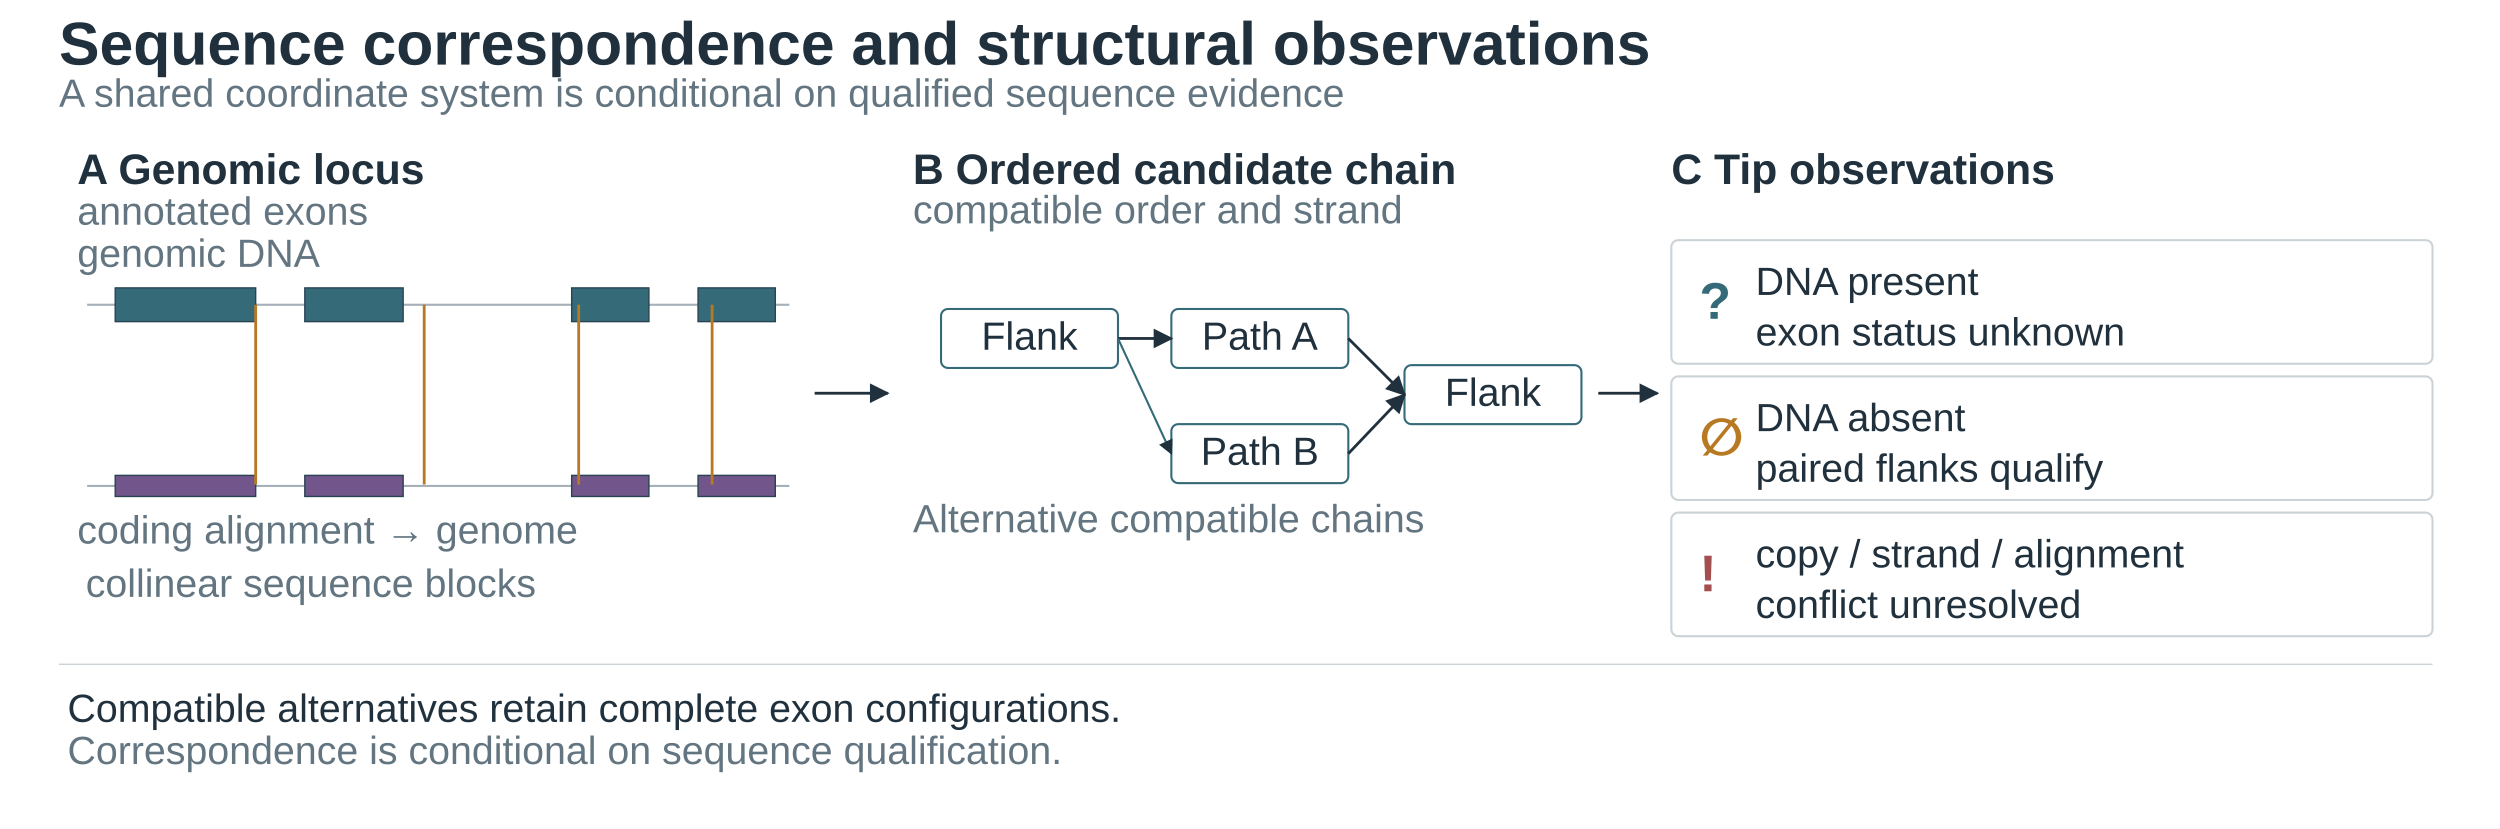
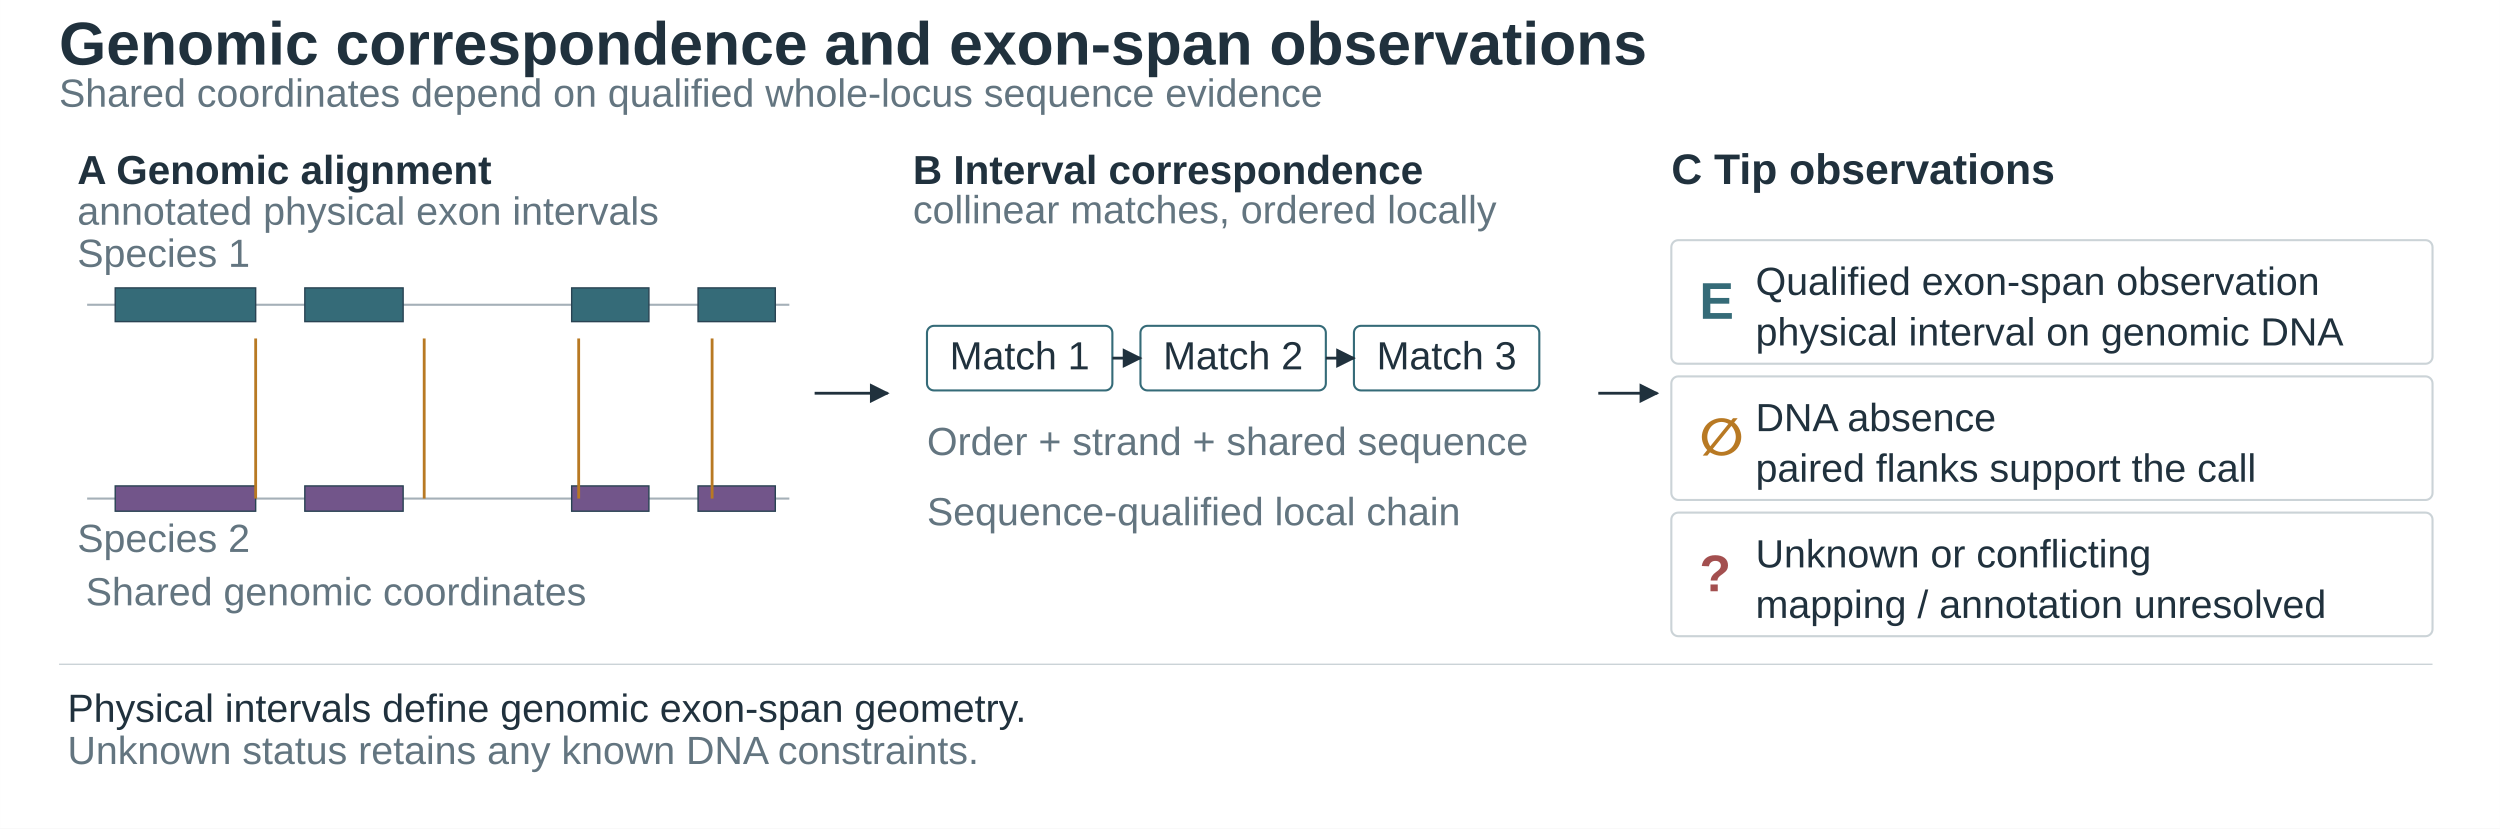
<svg xmlns="http://www.w3.org/2000/svg" width="180mm" height="59.66mm" viewBox="0 0 1780 590">
  <defs>
    <marker id="arrow" viewBox="0 0 10 10" refX="9" refY="5" markerWidth="7" markerHeight="7" orient="auto">
      <path d="M0 0L10 5L0 10Z" fill="#20313D" />
    </marker>
  </defs>
  <rect width="100%" height="100%" fill="white" />
  <g font-family="Arial, sans-serif" fill="#20313D">
-     <text x="42.00" y="46.00" font-size="43.2" text-anchor="start" fill="#20313D" font-family="Arial, sans-serif" font-weight="600">Sequence correspondence and structural observations</text>
-     <text x="42.00" y="76.00" font-size="28" text-anchor="start" fill="#637580" font-family="Arial, sans-serif">A shared coordinate system is conditional on qualified sequence evidence</text>
-     <text x="55.00" y="131.00" font-size="30.4" text-anchor="start" fill="#20313D" font-family="Arial, sans-serif" font-weight="600">A   Genomic locus</text>
-     <text x="55.00" y="160.00" font-size="28" text-anchor="start" fill="#637580" font-family="Arial, sans-serif">annotated exons</text>
+     <text x="42.00" y="46.00" font-size="43.2" text-anchor="start" fill="#20313D" font-family="Arial, sans-serif" font-weight="600">Genomic correspondence and exon-span observations</text>
+     <text x="42.00" y="76.00" font-size="28" text-anchor="start" fill="#637580" font-family="Arial, sans-serif">Shared coordinates depend on qualified whole-locus sequence evidence</text>
+     <text x="55.00" y="131.00" font-size="28.8" text-anchor="start" fill="#20313D" font-family="Arial, sans-serif" font-weight="600">A   Genomic alignment</text>
+     <text x="55.00" y="160.00" font-size="28" text-anchor="start" fill="#637580" font-family="Arial, sans-serif">annotated physical exon intervals</text>
+     <text x="55.00" y="190.00" font-size="28" text-anchor="start" fill="#637580" font-family="Arial, sans-serif">Species 1</text>
    <line x1="62.00" y1="217.00" x2="562.00" y2="217.00" stroke="#A5B0B8" stroke-width="1.5" stroke-dasharray="" />
    <rect x="82.00" y="205.00" width="100.00" height="24.00" fill="#356B78" stroke="#294353" stroke-dasharray="" />
    <rect x="217.00" y="205.00" width="70.00" height="24.00" fill="#356B78" stroke="#294353" stroke-dasharray="" />
    <rect x="407.00" y="205.00" width="55.00" height="24.00" fill="#356B78" stroke="#294353" stroke-dasharray="" />
    <rect x="497.00" y="205.00" width="55.00" height="24.00" fill="#356B78" stroke="#294353" stroke-dasharray="" />
-     <text x="55.00" y="190.00" font-size="28" text-anchor="start" fill="#637580" font-family="Arial, sans-serif">genomic DNA</text>
-     <text x="55.00" y="387.00" font-size="28" text-anchor="start" fill="#637580" font-family="Arial, sans-serif">coding alignment → genome</text>
-     <line x1="62.00" y1="346.00" x2="562.00" y2="346.00" stroke="#A5B0B8" stroke-width="1.5" stroke-dasharray="" />
-     <rect x="82.00" y="338.50" width="100.00" height="15.00" fill="#72558A" stroke="#294353" stroke-dasharray="" />
-     <rect x="217.00" y="338.50" width="70.00" height="15.00" fill="#72558A" stroke="#294353" stroke-dasharray="" />
-     <rect x="407.00" y="338.50" width="55.00" height="15.00" fill="#72558A" stroke="#294353" stroke-dasharray="" />
-     <rect x="497.00" y="338.50" width="55.00" height="15.00" fill="#72558A" stroke="#294353" stroke-dasharray="" />
-     <line x1="182" y1="217" x2="182" y2="345" stroke="#B87923" stroke-width="2" stroke-dasharray="" />
-     <line x1="302" y1="217" x2="302" y2="345" stroke="#B87923" stroke-width="2" stroke-dasharray="" />
-     <line x1="412" y1="217" x2="412" y2="345" stroke="#B87923" stroke-width="2" stroke-dasharray="" />
-     <line x1="507" y1="217" x2="507" y2="345" stroke="#B87923" stroke-width="2" stroke-dasharray="" />
-     <text x="61.00" y="425.00" font-size="28" text-anchor="start" fill="#637580" font-family="Arial, sans-serif">collinear sequence blocks</text>
+     <text x="55.00" y="393.00" font-size="28" text-anchor="start" fill="#637580" font-family="Arial, sans-serif">Species 2</text>
+     <line x1="62.00" y1="355.00" x2="562.00" y2="355.00" stroke="#A5B0B8" stroke-width="1.5" stroke-dasharray="" />
+     <rect x="82.00" y="346.00" width="100.00" height="18.00" fill="#72558A" stroke="#294353" stroke-dasharray="" />
+     <rect x="217.00" y="346.00" width="70.00" height="18.00" fill="#72558A" stroke="#294353" stroke-dasharray="" />
+     <rect x="407.00" y="346.00" width="55.00" height="18.00" fill="#72558A" stroke="#294353" stroke-dasharray="" />
+     <rect x="497.00" y="346.00" width="55.00" height="18.00" fill="#72558A" stroke="#294353" stroke-dasharray="" />
+     <line x1="182" y1="241" x2="182" y2="355" stroke="#B87923" stroke-width="2" stroke-dasharray="" />
+     <line x1="302" y1="241" x2="302" y2="355" stroke="#B87923" stroke-width="2" stroke-dasharray="" />
+     <line x1="412" y1="241" x2="412" y2="355" stroke="#B87923" stroke-width="2" stroke-dasharray="" />
+     <line x1="507" y1="241" x2="507" y2="355" stroke="#B87923" stroke-width="2" stroke-dasharray="" />
+     <text x="61.00" y="431.00" font-size="28" text-anchor="start" fill="#637580" font-family="Arial, sans-serif">Shared genomic coordinates</text>
    <line x1="580" y1="280" x2="632" y2="280" stroke="#20313D" stroke-width="2" stroke-dasharray="" marker-end="url(#arrow)" />
-     <text x="650.00" y="131.00" font-size="30.4" text-anchor="start" fill="#20313D" font-family="Arial, sans-serif" font-weight="600">B   Ordered candidate chain</text>
-     <text x="650.00" y="159.00" font-size="28" text-anchor="start" fill="#637580" font-family="Arial, sans-serif">compatible order and strand</text>
-     <rect x="670" y="220" width="126" height="42" rx="5" fill="white" stroke="#356B78" stroke-width="1.5" />
-     <text x="733.00" y="249.00" font-size="28" text-anchor="middle" fill="#20313D" font-family="Arial, sans-serif">Flank</text>
-     <rect x="834" y="220" width="126" height="42" rx="5" fill="white" stroke="#356B78" stroke-width="1.5" />
-     <text x="897.00" y="249.00" font-size="28" text-anchor="middle" fill="#20313D" font-family="Arial, sans-serif">Path A</text>
-     <rect x="834" y="302" width="126" height="42" rx="5" fill="white" stroke="#356B78" stroke-width="1.5" />
-     <text x="897.00" y="331.00" font-size="28" text-anchor="middle" fill="#20313D" font-family="Arial, sans-serif">Path B</text>
-     <rect x="1000" y="260" width="126" height="42" rx="5" fill="white" stroke="#356B78" stroke-width="1.5" />
-     <text x="1063.00" y="289.00" font-size="28" text-anchor="middle" fill="#20313D" font-family="Arial, sans-serif">Flank</text>
-     <line x1="796" y1="241" x2="834" y2="241" stroke="#20313D" stroke-width="2" stroke-dasharray="" marker-end="url(#arrow)" />
-     <line x1="796" y1="241" x2="834" y2="323" stroke="#356B78" stroke-width="1.5" stroke-dasharray="" marker-end="url(#arrow)" />
-     <line x1="960" y1="241" x2="1000" y2="281" stroke="#20313D" stroke-width="2" stroke-dasharray="" marker-end="url(#arrow)" />
-     <line x1="960" y1="323" x2="1000" y2="281" stroke="#20313D" stroke-width="2" stroke-dasharray="" marker-end="url(#arrow)" />
-     <text x="650.00" y="379.00" font-size="28" text-anchor="start" fill="#637580" font-family="Arial, sans-serif">Alternative compatible chains</text>
+     <text x="650.00" y="131.00" font-size="28.8" text-anchor="start" fill="#20313D" font-family="Arial, sans-serif" font-weight="600">B   Interval correspondence</text>
+     <text x="650.00" y="159.00" font-size="28" text-anchor="start" fill="#637580" font-family="Arial, sans-serif">collinear matches, ordered locally</text>
+     <rect x="660" y="232" width="132" height="46" rx="5" fill="white" stroke="#356B78" stroke-width="1.5" />
+     <text x="726.00" y="263.00" font-size="28" text-anchor="middle" fill="#20313D" font-family="Arial, sans-serif">Match 1</text>
+     <rect x="812" y="232" width="132" height="46" rx="5" fill="white" stroke="#356B78" stroke-width="1.5" />
+     <text x="878.00" y="263.00" font-size="28" text-anchor="middle" fill="#20313D" font-family="Arial, sans-serif">Match 2</text>
+     <rect x="964" y="232" width="132" height="46" rx="5" fill="white" stroke="#356B78" stroke-width="1.5" />
+     <text x="1030.00" y="263.00" font-size="28" text-anchor="middle" fill="#20313D" font-family="Arial, sans-serif">Match 3</text>
+     <line x1="792" y1="255" x2="812" y2="255" stroke="#20313D" stroke-width="2" stroke-dasharray="" marker-end="url(#arrow)" />
+     <line x1="944" y1="255" x2="964" y2="255" stroke="#20313D" stroke-width="2" stroke-dasharray="" marker-end="url(#arrow)" />
+     <text x="660.00" y="324.00" font-size="28" text-anchor="start" fill="#637580" font-family="Arial, sans-serif">Order + strand + shared sequence</text>
+     <text x="660.00" y="374.00" font-size="28" text-anchor="start" fill="#637580" font-family="Arial, sans-serif">Sequence-qualified local chain</text>
    <line x1="1138" y1="280" x2="1180" y2="280" stroke="#20313D" stroke-width="2" stroke-dasharray="" marker-end="url(#arrow)" />
    <text x="1190.00" y="131.00" font-size="30.4" text-anchor="start" fill="#20313D" font-family="Arial, sans-serif" font-weight="600">C   Tip observations</text>
    <rect x="1190" y="171" width="542" height="88" rx="5" fill="white" stroke="#CBD3D7" stroke-width="1.5" />
-     <text x="1210.00" y="227.00" font-size="36.8" text-anchor="start" fill="#356B78" font-family="Arial, sans-serif" font-weight="600">?</text>
-     <text x="1250.00" y="210.00" font-size="28" text-anchor="start" fill="#20313D" font-family="Arial, sans-serif">DNA present</text>
-     <text x="1250.00" y="246.00" font-size="28" text-anchor="start" fill="#20313D" font-family="Arial, sans-serif">exon status unknown</text>
+     <text x="1210.00" y="227.00" font-size="36.8" text-anchor="start" fill="#356B78" font-family="Arial, sans-serif" font-weight="600">E</text>
+     <text x="1250.00" y="210.00" font-size="28" text-anchor="start" fill="#20313D" font-family="Arial, sans-serif">Qualified exon-span observation</text>
+     <text x="1250.00" y="246.00" font-size="28" text-anchor="start" fill="#20313D" font-family="Arial, sans-serif">physical interval on genomic DNA</text>
    <rect x="1190" y="268" width="542" height="88" rx="5" fill="white" stroke="#CBD3D7" stroke-width="1.5" />
    <text x="1210.00" y="324.00" font-size="36.8" text-anchor="start" fill="#B87923" font-family="Arial, sans-serif" font-weight="600">∅</text>
-     <text x="1250.00" y="307.00" font-size="28" text-anchor="start" fill="#20313D" font-family="Arial, sans-serif">DNA absent</text>
-     <text x="1250.00" y="343.00" font-size="28" text-anchor="start" fill="#20313D" font-family="Arial, sans-serif">paired flanks qualify</text>
+     <text x="1250.00" y="307.00" font-size="28" text-anchor="start" fill="#20313D" font-family="Arial, sans-serif">DNA absence</text>
+     <text x="1250.00" y="343.00" font-size="28" text-anchor="start" fill="#20313D" font-family="Arial, sans-serif">paired flanks support the call</text>
    <rect x="1190" y="365" width="542" height="88" rx="5" fill="white" stroke="#CBD3D7" stroke-width="1.5" />
-     <text x="1210.00" y="421.00" font-size="36.8" text-anchor="start" fill="#A34F4F" font-family="Arial, sans-serif" font-weight="600">!</text>
-     <text x="1250.00" y="404.00" font-size="28" text-anchor="start" fill="#20313D" font-family="Arial, sans-serif">copy / strand / alignment</text>
-     <text x="1250.00" y="440.00" font-size="28" text-anchor="start" fill="#20313D" font-family="Arial, sans-serif">conflict unresolved</text>
+     <text x="1210.00" y="421.00" font-size="36.8" text-anchor="start" fill="#A34F4F" font-family="Arial, sans-serif" font-weight="600">?</text>
+     <text x="1250.00" y="404.00" font-size="28" text-anchor="start" fill="#20313D" font-family="Arial, sans-serif">Unknown or conflicting</text>
+     <text x="1250.00" y="440.00" font-size="28" text-anchor="start" fill="#20313D" font-family="Arial, sans-serif">mapping / annotation unresolved</text>
    <line x1="42" y1="473" x2="1732" y2="473" stroke="#CBD3D7" stroke-width="1" stroke-dasharray="" />
-     <text x="48.00" y="514.00" font-size="28" text-anchor="start" fill="#20313D" font-family="Arial, sans-serif">Compatible alternatives retain complete exon configurations.</text>
-     <text x="48.00" y="544.00" font-size="28" text-anchor="start" fill="#637580" font-family="Arial, sans-serif">Correspondence is conditional on sequence qualification.</text>
+     <text x="48.00" y="514.00" font-size="28" text-anchor="start" fill="#20313D" font-family="Arial, sans-serif">Physical intervals define genomic exon-span geometry.</text>
+     <text x="48.00" y="544.00" font-size="28" text-anchor="start" fill="#637580" font-family="Arial, sans-serif">Unknown status retains any known DNA constraints.</text>
  </g>
</svg>
